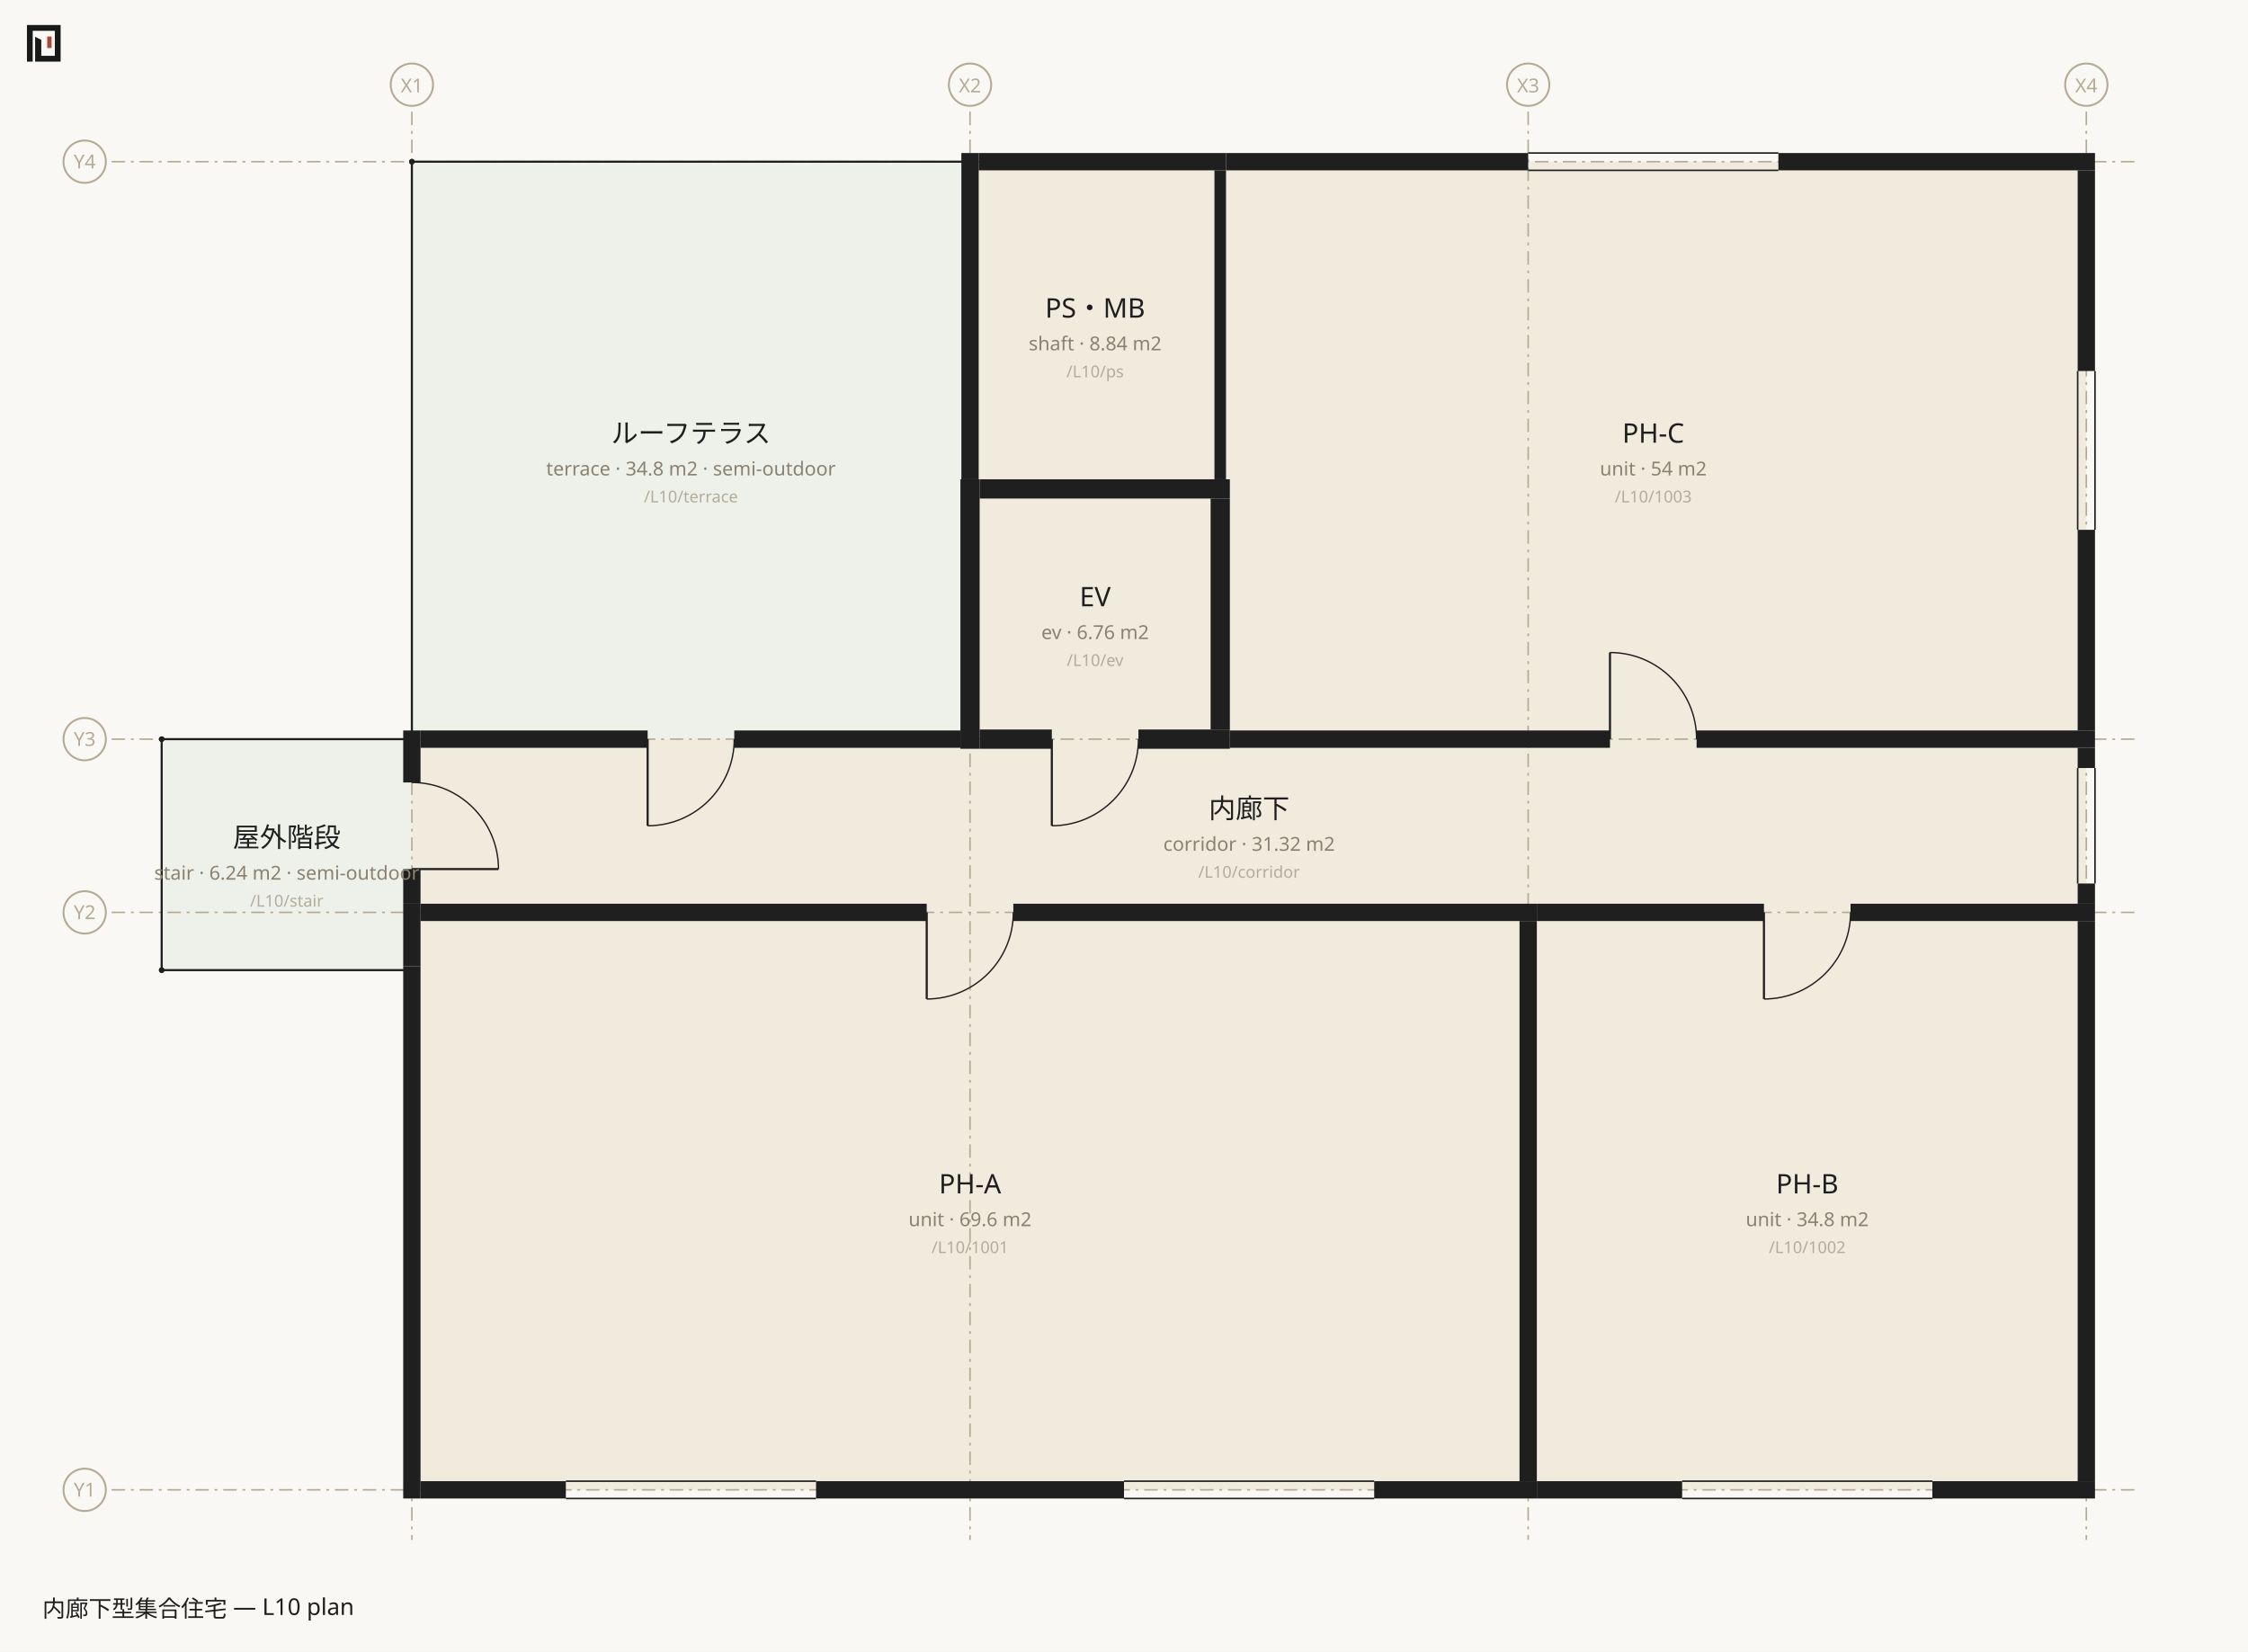
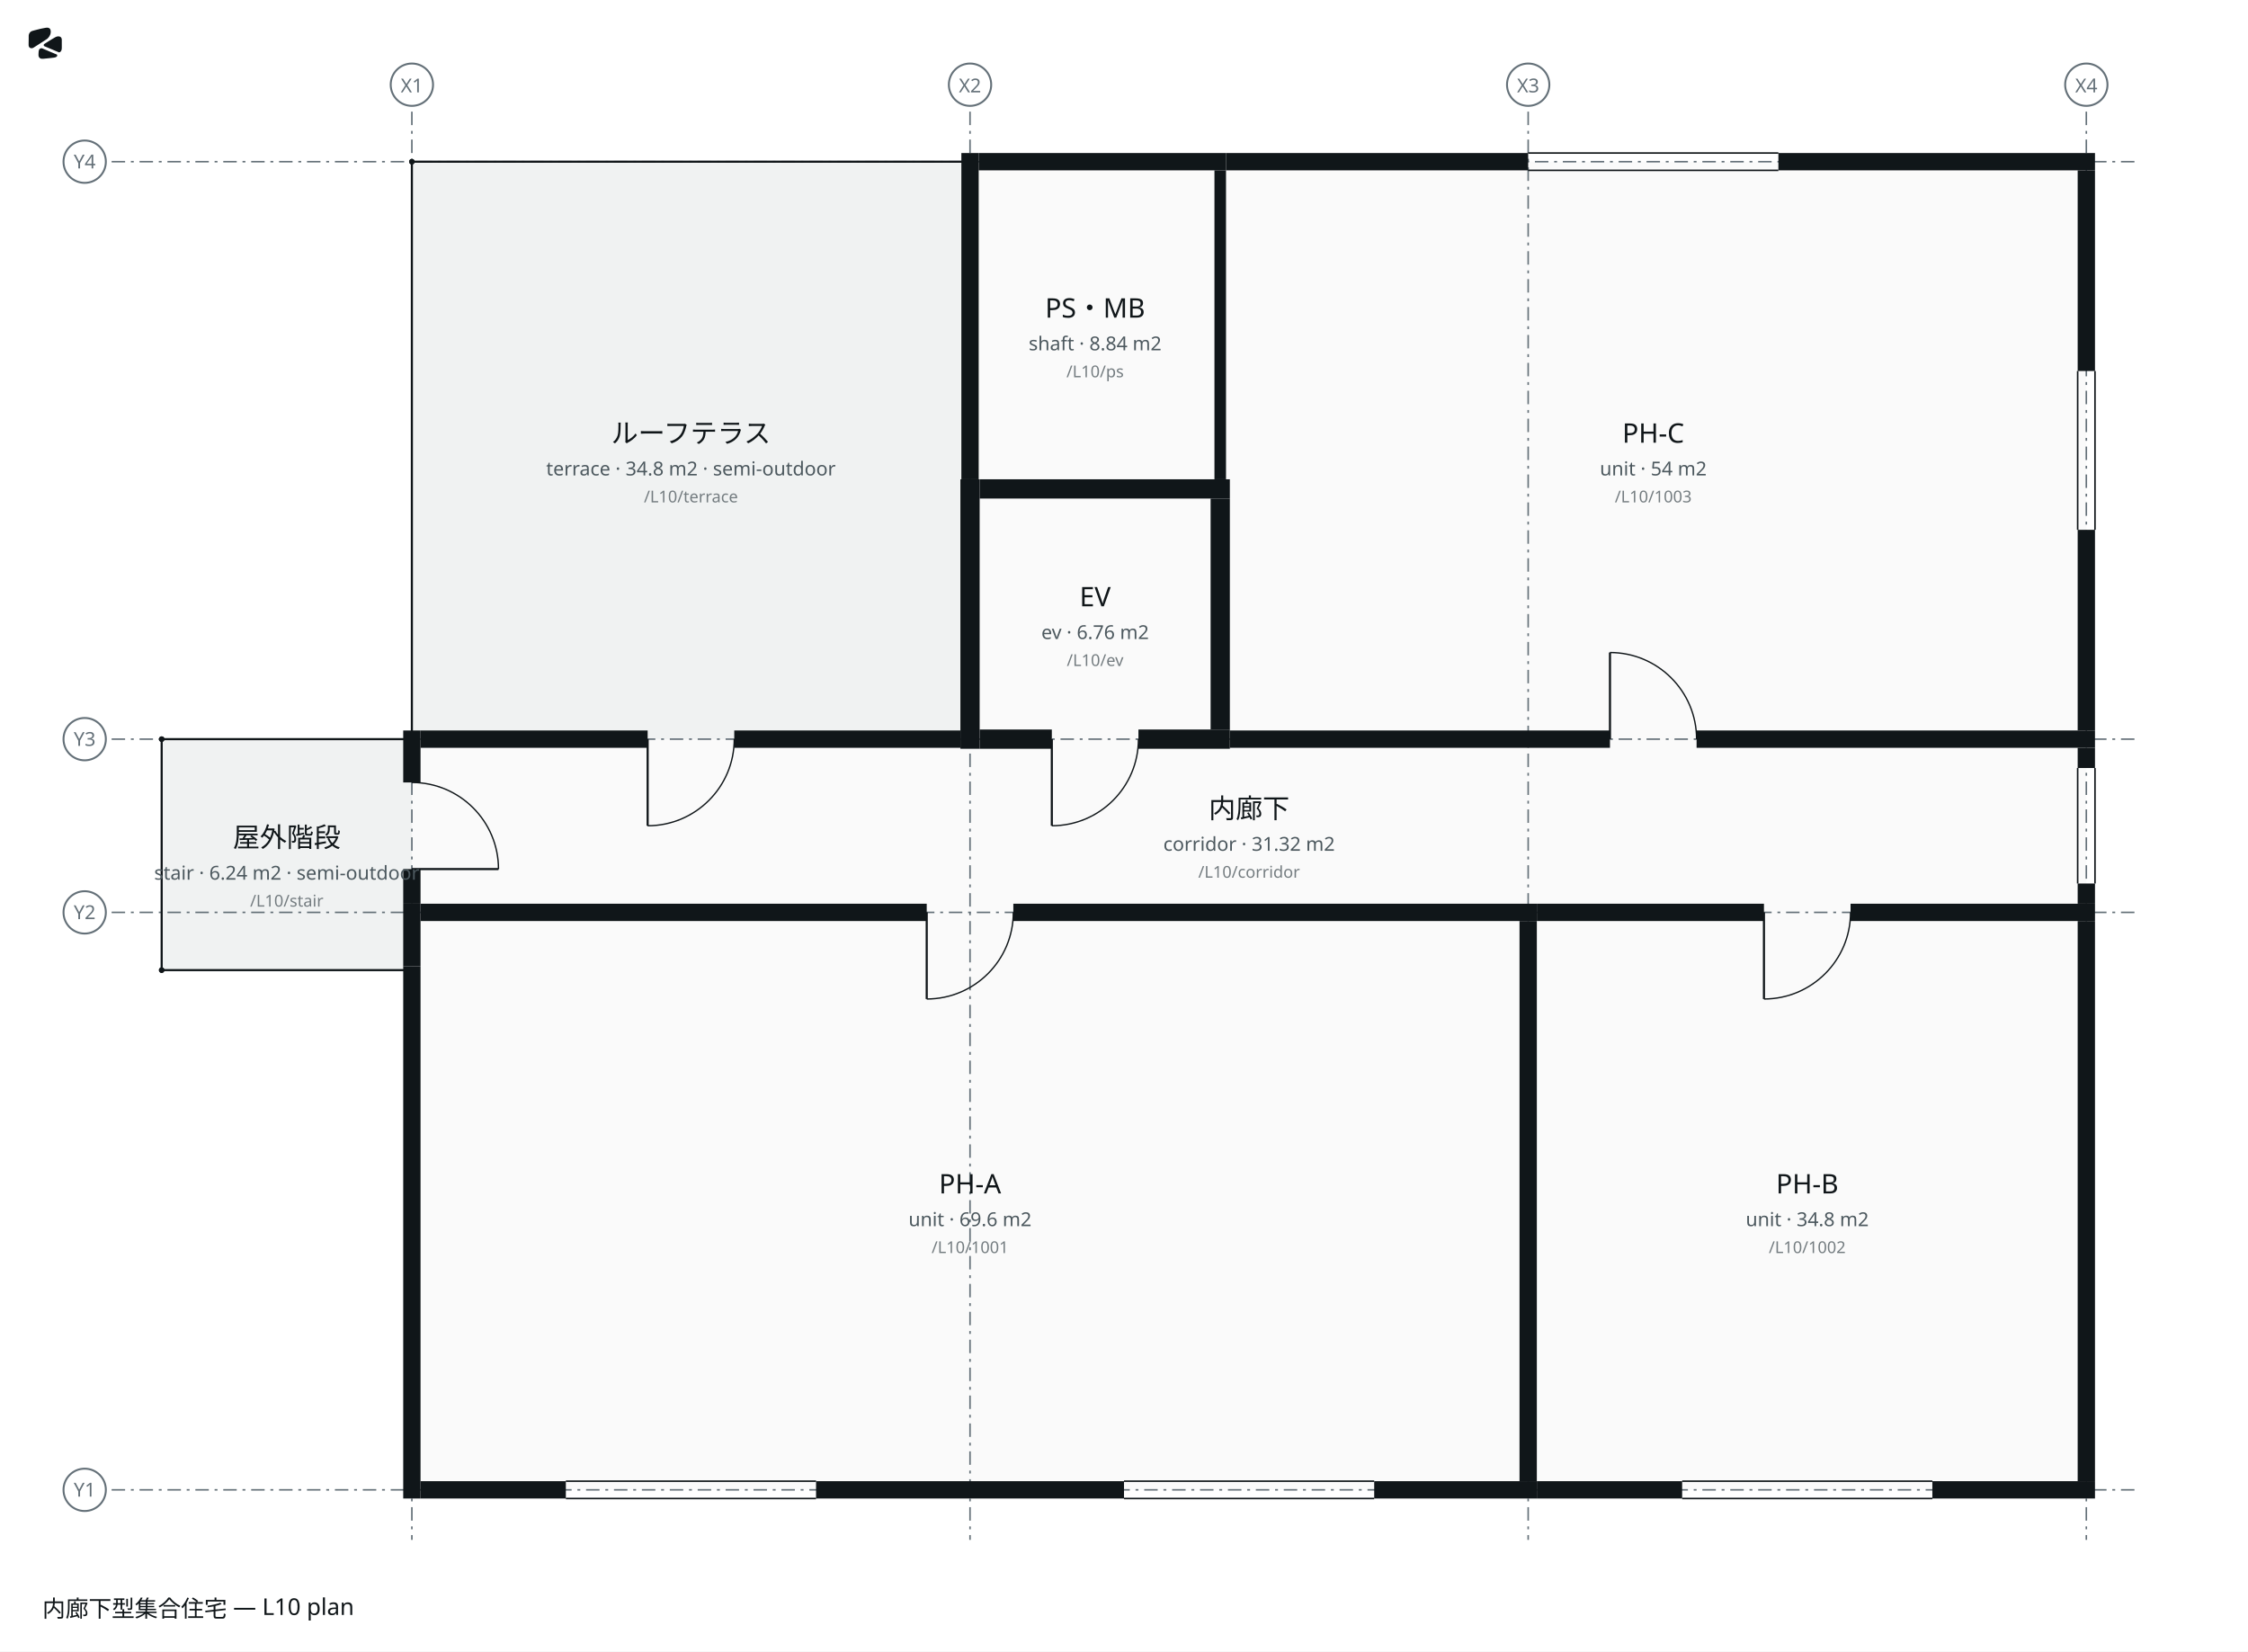
<svg xmlns="http://www.w3.org/2000/svg" width="1168" height="858" viewBox="0 0 1168 858" font-family="'Hiragino Sans','Noto Sans JP',sans-serif">
-   <rect width="1168" height="858" fill="#faf8f4" />
-   <g transform="translate(9.11 9.27) scale(0.02179)">
-     <path d="M1027.53 171.361L224.461 171.363L224.392 1043.39L361.454 1043.42L361.567 308.689L889.587 308.679L889.581 904.864L566.4 904.876L566.387 524.585L419.01 452.015L419.047 1043.39L1027.51 1043.43L1027.53 171.361Z" fill="#171A18" />
-     <path d="M707 445.022L811.864 445L811.858 613.697C811.831 648.974 812.209 684.759 811.831 720L707.005 719.933L707 445.022Z" fill="#A84940" />
+   <rect width="1168" height="858" fill="#ffffff" />
+   <g data-brand="koyu" role="img" aria-label="koyu" fill="#101619" transform="translate(14 13) scale(0.0620915) translate(6 14) scale(0.25)">
+     <path d="M0 0 C23.968 21.29 34.172 53.89 36.519 85.099 C36.867 91.688 36.893 98.277 36.883 104.875 C36.883 105.25 36.883 105.25 36.881 107.147 C36.854 119.353 36.329 131.33 34.695 143.438 C34.572 144.42 34.448 145.403 34.321 146.416 C31.516 168.406 26.847 190.151 17.695 210.438 C17.319 211.295 16.943 212.152 16.556 213.035 C8.09 232.319 -1.203 251.156 -13.305 268.438 C-14.557 270.353 -15.807 272.27 -17.055 274.188 C-26.926 289.118 -38.163 303.304 -50.305 316.438 C-50.85 317.028 -51.395 317.618 -51.957 318.227 C-53.778 320.195 -55.603 322.161 -57.43 324.125 C-58.003 324.743 -58.577 325.36 -59.168 325.997 C-64.939 332.176 -70.652 338.228 -77.43 343.312 C-77.708 343.524 -77.708 343.524 -79.116 344.592 C-89.283 352.245 -99.926 359.227 -110.526 366.257 C-112.691 367.694 -114.852 369.134 -117.012 370.575 C-117.997 371.232 -118.981 371.888 -119.966 372.544 C-122.366 374.142 -124.762 375.746 -127.152 377.359 C-133.364 381.54 -139.658 385.559 -146.019 389.509 C-151.82 393.117 -157.56 396.814 -163.289 400.536 C-167.218 403.088 -171.157 405.621 -175.117 408.125 C-178.717 410.406 -182.269 412.745 -185.805 415.125 C-191.072 418.669 -196.43 422.06 -201.805 425.438 C-207.116 428.775 -212.413 432.123 -217.617 435.625 C-228.034 442.627 -238.656 449.295 -249.305 455.938 C-256.755 460.585 -264.202 465.237 -271.57 470.015 C-273.503 471.269 -275.437 472.523 -277.371 473.776 C-286.976 480 -296.561 486.25 -306.109 492.559 C-306.563 492.858 -306.563 492.858 -308.86 494.376 C-312.556 496.818 -316.251 499.26 -319.945 501.705 C-332.037 509.707 -344.197 517.587 -356.443 525.35 C-362.033 528.895 -367.583 532.495 -373.117 536.125 C-375.052 537.389 -376.987 538.654 -378.922 539.918 C-379.839 540.518 -380.757 541.118 -381.702 541.736 C-397.161 551.844 -412.791 561.665 -428.48 571.411 C-431.611 573.355 -434.74 575.301 -437.867 577.25 C-438.372 577.565 -438.878 577.879 -439.398 578.204 C-446.104 582.386 -452.732 586.661 -459.282 591.083 C-464.624 594.682 -470.094 598.045 -475.596 601.393 C-481.531 605.022 -487.412 608.74 -493.305 612.438 C-493.667 612.664 -493.667 612.664 -495.5 613.812 C-506.204 620.52 -516.825 627.348 -527.389 634.274 C-530.024 636.001 -532.663 637.72 -535.305 639.438 C-536.011 639.902 -536.718 640.367 -537.447 640.846 C-542.153 643.881 -546.981 646.278 -552.117 648.5 C-552.906 648.845 -553.695 649.19 -554.508 649.546 C-560.361 652.082 -566.23 654.479 -572.305 656.438 C-573.145 656.712 -573.986 656.987 -574.852 657.27 C-601.163 665.171 -630.997 662.923 -655.18 649.938 C-678.871 636.656 -691.866 617.113 -699.305 591.438 C-702.638 579.59 -703.465 568.503 -703.473 556.285 C-703.477 554.752 -703.481 553.22 -703.485 551.687 C-703.495 547.508 -703.495 543.33 -703.493 539.151 C-703.492 536.465 -703.493 533.78 -703.493 531.094 C-703.492 511.38 -703.387 491.673 -702.891 471.965 C-702.87 471.162 -702.85 470.359 -702.829 469.531 C-702.658 462.808 -702.479 456.086 -702.298 449.363 C-701.512 420.238 -701.177 391.123 -701.02 361.988 C-701.015 361.095 -701.01 360.202 -701.005 359.283 C-700.904 341.091 -700.817 322.9 -700.761 304.709 C-700.739 297.762 -700.711 290.816 -700.679 283.87 C-700.661 279.808 -700.646 275.747 -700.64 271.685 C-700.576 227.235 -700.576 227.235 -695.93 208.812 C-695.711 207.9 -695.491 206.987 -695.266 206.047 C-693.628 199.37 -691.729 192.875 -689.305 186.438 C-688.937 185.41 -688.57 184.383 -688.191 183.324 C-672.792 141.439 -641.55 108.333 -601.133 89.457 C-580.562 80.202 -558.704 74.954 -536.881 69.612 C-523.652 66.368 -510.542 62.855 -497.471 59.023 C-438.082 41.634 -377.904 26.79 -317.458 13.57 C-313.431 12.688 -309.408 11.791 -305.386 10.885 C-290.356 7.506 -275.293 4.361 -260.18 1.375 C-256.001 0.547 -251.823 -0.284 -247.645 -1.114 C-245.768 -1.486 -243.891 -1.858 -242.015 -2.231 C-233.231 -3.974 -224.452 -5.742 -215.675 -7.522 C-156.407 -19.539 -156.407 -19.539 -129.305 -23.562 C-128.188 -23.729 -127.07 -23.896 -125.919 -24.068 C-82.061 -30.523 -35.409 -30.398 0 0 Z " transform="translate(735.3047,59.5625)" />
+     <path d="M0 0 C35.262 -0.824 66.094 6.895 92.451 31.375 C106.465 46.22 114.672 65.934 118.951 85.625 C119.114 86.367 119.278 87.11 119.446 87.875 C121.661 98.767 121.85 109.855 121.835 120.931 C121.837 122.171 121.839 123.411 121.842 124.651 C121.848 128.019 121.848 131.387 121.847 134.754 C121.846 138.402 121.852 142.05 121.857 145.698 C121.865 152.829 121.868 159.961 121.868 167.093 C121.869 172.896 121.871 178.698 121.874 184.501 C121.883 200.99 121.887 217.479 121.887 233.967 C121.887 234.411 121.887 234.411 121.886 236.655 C121.886 237.099 121.886 237.099 121.886 239.346 C121.886 253.731 121.896 268.116 121.91 282.5 C121.924 297.306 121.931 312.112 121.93 326.918 C121.93 335.216 121.932 343.514 121.943 351.812 C121.952 358.878 121.954 365.944 121.948 373.01 C121.944 376.607 121.944 380.204 121.953 383.801 C121.995 402.17 121.738 420.235 117.389 438.187 C117.17 439.111 116.951 440.035 116.726 440.987 C110.899 465.096 101.893 491.438 83.701 509.062 C83.276 509.482 82.85 509.902 82.412 510.334 C70.864 521.659 50.989 536.369 34.139 537.562 C30.433 537.023 27.76 535.948 24.412 534.332 C21.103 532.782 17.728 531.456 14.326 530.125 C9.912 528.383 5.562 526.578 1.264 524.562 C-3.142 522.513 -7.615 520.792 -12.174 519.125 C-18.382 516.851 -24.368 514.302 -30.334 511.457 C-36.464 508.573 -42.724 506.104 -49.049 503.687 C-54.91 501.43 -60.648 499.043 -66.334 496.371 C-70.248 494.643 -74.238 493.144 -78.236 491.625 C-84.547 489.221 -90.5 486.552 -96.494 483.441 C-99.285 482.069 -102.071 480.953 -104.986 479.875 C-112.235 477.181 -119.271 474.027 -126.333 470.887 C-132.713 468.052 -139.101 465.274 -145.611 462.75 C-150.004 461.046 -154.23 459.154 -158.424 457 C-162.752 454.778 -167.086 452.917 -171.642 451.218 C-186.278 445.723 -200.598 439.392 -214.897 433.082 C-215.566 432.786 -216.235 432.491 -216.924 432.187 C-217.595 431.891 -218.266 431.595 -218.957 431.289 C-229.58 426.607 -240.287 422.196 -251.084 417.933 C-259.882 414.458 -268.572 410.812 -277.189 406.91 C-289.663 401.266 -302.394 396.2 -315.078 391.053 C-323.845 387.493 -332.584 383.871 -341.299 380.187 C-342.342 379.747 -343.385 379.307 -344.459 378.854 C-350.28 376.385 -356.049 373.823 -361.797 371.192 C-365.162 369.672 -368.564 368.26 -371.986 366.875 C-373.467 366.27 -374.947 365.664 -376.428 365.058 C-377.213 364.737 -377.998 364.416 -378.807 364.085 C-383.353 362.219 -387.888 360.328 -392.424 358.437 C-393.433 358.017 -394.442 357.596 -395.481 357.163 C-401.11 354.816 -406.736 352.46 -412.357 350.093 C-426.937 343.958 -441.54 337.881 -456.174 331.875 C-457.004 331.534 -457.833 331.193 -458.688 330.842 C-490.404 317.822 -493.468 274.245 -463.971 255.709 C-462.037 254.494 -460.117 253.302 -458.221 252.128 C-453.197 249.015 -448.245 245.797 -443.299 242.562 C-434.466 236.798 -425.566 231.146 -416.636 225.533 C-414.331 224.082 -412.029 222.628 -409.729 221.171 C-401.449 215.931 -393.155 210.716 -384.843 205.526 C-380.327 202.707 -375.813 199.884 -371.299 197.062 C-370.432 196.52 -369.564 195.978 -368.671 195.42 C-359.236 189.518 -349.901 183.498 -340.663 177.293 C-332.818 172.039 -324.789 167.136 -316.674 162.312 C-310.1 158.385 -303.654 154.25 -297.186 150.152 C-292.798 147.373 -288.395 144.62 -283.986 141.875 C-279.168 138.872 -274.377 135.835 -269.611 132.75 C-262.866 128.387 -256.038 124.162 -249.201 119.945 C-245.051 117.386 -240.905 114.822 -236.783 112.218 C-236.434 111.998 -236.434 111.998 -234.667 110.884 C-233.406 110.087 -232.145 109.287 -230.887 108.484 C-227.338 106.245 -223.725 104.197 -220.025 102.214 C-214.264 99.102 -208.785 95.631 -203.299 92.062 C-196.925 87.915 -190.524 83.991 -183.807 80.421 C-181.256 79.039 -178.778 77.57 -176.299 76.062 C-173.027 74.074 -169.728 72.197 -166.35 70.398 C-159.586 66.726 -153.043 62.714 -146.486 58.687 C-134.482 51.32 -122.364 44.221 -109.963 37.539 C-107.279 36.051 -104.67 34.469 -102.049 32.875 C-93.388 27.778 -84.223 23.618 -75.121 19.377 C-73.267 18.513 -71.417 17.64 -69.573 16.757 C-62.824 13.579 -55.997 11.159 -48.861 9 C-48.581 8.914 -48.581 8.914 -47.164 8.482 C-31.676 3.78 -16.218 0.437 0 0 Z " transform="translate(1020.299,322.938)" />
+     <path d="M0 0 C6.697 3.407 13.614 6.175 20.574 8.989 C25.185 10.862 29.78 12.775 34.375 14.688 C34.878 14.897 34.878 14.897 37.423 15.956 C45.324 19.254 53.197 22.618 61.062 26 C72.7 31.004 84.376 35.91 96.079 40.76 C99.199 42.057 102.317 43.361 105.434 44.668 C123.302 52.153 123.302 52.153 130.5 54.875 C137.4 57.487 143.999 60.446 150.562 63.812 C159.873 68.515 169.61 72.254 179.312 76.062 C183.068 77.549 186.722 79.219 190.375 80.938 C195.794 83.483 201.275 85.677 206.879 87.789 C214.682 90.757 222.296 94.08 229.851 97.626 C235.131 100.08 240.51 102.272 245.903 104.462 C249.857 106.073 253.758 107.748 257.625 109.562 C261.641 111.422 265.716 112.997 269.875 114.5 C277.973 117.449 285.854 120.87 293.75 124.312 C294.401 124.596 295.051 124.88 295.722 125.172 C298.962 126.585 302.2 128 305.438 129.417 C328.25 139.391 328.25 139.391 339.906 143.762 C343.612 145.216 347.239 146.817 350.875 148.438 C356.271 150.842 361.701 153.037 367.25 155.062 C373.046 157.184 378.609 159.585 384.188 162.234 C389.405 164.66 394.744 166.806 400.062 169 C406.455 171.637 412.816 174.283 419.062 177.25 C424.345 179.747 429.723 181.813 435.202 183.826 C440.089 185.622 444.895 187.56 449.688 189.598 C452.337 190.713 455.008 191.767 457.688 192.809 C489.791 205.315 489.791 205.315 493.246 212.848 C493.516 213.558 493.785 214.268 494.062 215 C494.445 215.741 494.828 216.482 495.223 217.246 C499.899 227.407 500.088 241.132 496.519 251.679 C494.54 256.701 492.004 262.197 488.062 266 C487.403 266 486.742 266 486.062 266 C485.821 266.583 485.58 267.165 485.332 267.766 C476.571 283.185 447.842 293.61 432.062 299 C431.048 299.347 430.034 299.694 428.988 300.051 C405.929 307.255 380.71 308.889 356.835 311.956 C354.032 312.316 351.23 312.678 348.428 313.04 C323.518 316.255 298.596 319.302 273.625 322 C273.308 322.034 273.308 322.034 271.706 322.207 C256.943 323.801 242.17 325.294 227.393 326.755 C220.421 327.446 213.454 328.155 206.5 329.008 C194.714 330.449 182.887 331.53 171.07 332.679 C167.662 333.011 164.255 333.345 160.847 333.679 C149.005 334.839 137.163 335.991 125.32 337.141 C121.943 337.469 118.565 337.797 115.188 338.125 C114.38 338.203 113.573 338.282 112.741 338.363 C100.428 339.561 88.119 340.798 75.812 342.062 C75.002 342.146 74.191 342.229 73.356 342.315 C65.803 343.092 58.251 343.873 50.7 344.669 C48.075 344.945 45.45 345.22 42.826 345.495 C41.09 345.678 39.354 345.863 37.618 346.049 C-2.007 350.209 -49.77 350.399 -82.479 323.94 C-83.992 322.654 -85.47 321.338 -86.938 320 C-87.458 319.527 -87.978 319.053 -88.514 318.565 C-95.615 311.996 -101.595 305.081 -106.938 297 C-107.592 296.051 -108.247 295.102 -108.922 294.125 C-118.781 279.406 -124.381 262.433 -126.938 245 C-127.059 244.179 -127.18 243.357 -127.304 242.511 C-128.973 230.29 -129.01 218.21 -128.625 205.918 C-128.614 205.535 -128.614 205.535 -128.557 203.599 C-128.006 185.146 -127.025 166.716 -125.946 148.287 C-125.729 144.574 -125.521 140.862 -125.321 137.149 C-123.811 109.199 -121.414 82.836 -112.938 56 C-112.665 55.112 -112.393 54.223 -112.113 53.308 C-104.895 29.794 -89.108 11.323 -66.062 2.984 C-43.016 -5.355 -23.008 -11.787 0 0 Z " transform="translate(490.9375,727)" />
  </g>
-   <path d="M 214 774 L 794 774 L 794 474 L 214 474 Z" fill="#f1ebdd" />
-   <path d="M 794 774 L 1084 774 L 1084 474 L 794 474 Z" fill="#f1ebdd" />
-   <path d="M 634 384 L 1084 384 L 1084 84 L 634 84 Z" fill="#f1ebdd" />
-   <path d="M 214 474 L 1084 474 L 1084 384 L 214 384 Z" fill="#f1ebdd" />
-   <path d="M 504 384 L 634 384 L 634 254 L 504 254 Z" fill="#f1ebdd" />
-   <path d="M 504 254 L 634 254 L 634 84 L 504 84 Z" fill="#f1ebdd" />
-   <path d="M 84 504 L 214 504 L 214 384 L 84 384 Z" fill="#eef1e9" />
-   <path d="M 214 384 L 504 384 L 504 84 L 214 84 Z" fill="#eef1e9" />
-   <line x1="214" y1="58" x2="214" y2="800" stroke="#b5aa94" stroke-width="0.8" stroke-dasharray="7 3 1.5 3" />
-   <circle cx="214" cy="44" r="11" fill="none" stroke="#b5aa94" stroke-width="1" />
-   <text x="214" y="48" text-anchor="middle" font-size="10" fill="#b5aa94">X1</text>
-   <line x1="504" y1="58" x2="504" y2="800" stroke="#b5aa94" stroke-width="0.8" stroke-dasharray="7 3 1.5 3" />
-   <circle cx="504" cy="44" r="11" fill="none" stroke="#b5aa94" stroke-width="1" />
-   <text x="504" y="48" text-anchor="middle" font-size="10" fill="#b5aa94">X2</text>
-   <line x1="794" y1="58" x2="794" y2="800" stroke="#b5aa94" stroke-width="0.8" stroke-dasharray="7 3 1.5 3" />
-   <circle cx="794" cy="44" r="11" fill="none" stroke="#b5aa94" stroke-width="1" />
-   <text x="794" y="48" text-anchor="middle" font-size="10" fill="#b5aa94">X3</text>
-   <line x1="1084" y1="58" x2="1084" y2="800" stroke="#b5aa94" stroke-width="0.8" stroke-dasharray="7 3 1.5 3" />
-   <circle cx="1084" cy="44" r="11" fill="none" stroke="#b5aa94" stroke-width="1" />
-   <text x="1084" y="48" text-anchor="middle" font-size="10" fill="#b5aa94">X4</text>
-   <line x1="58" y1="774" x2="1110" y2="774" stroke="#b5aa94" stroke-width="0.8" stroke-dasharray="7 3 1.5 3" />
-   <circle cx="44" cy="774" r="11" fill="none" stroke="#b5aa94" stroke-width="1" />
-   <text x="44" y="777.5" text-anchor="middle" font-size="10" fill="#b5aa94">Y1</text>
-   <line x1="58" y1="474" x2="1110" y2="474" stroke="#b5aa94" stroke-width="0.8" stroke-dasharray="7 3 1.5 3" />
-   <circle cx="44" cy="474" r="11" fill="none" stroke="#b5aa94" stroke-width="1" />
-   <text x="44" y="477.5" text-anchor="middle" font-size="10" fill="#b5aa94">Y2</text>
-   <line x1="58" y1="384" x2="1110" y2="384" stroke="#b5aa94" stroke-width="0.8" stroke-dasharray="7 3 1.5 3" />
-   <circle cx="44" cy="384" r="11" fill="none" stroke="#b5aa94" stroke-width="1" />
-   <text x="44" y="387.5" text-anchor="middle" font-size="10" fill="#b5aa94">Y3</text>
-   <line x1="58" y1="84" x2="1110" y2="84" stroke="#b5aa94" stroke-width="0.8" stroke-dasharray="7 3 1.5 3" />
-   <circle cx="44" cy="84" r="11" fill="none" stroke="#b5aa94" stroke-width="1" />
-   <text x="44" y="87.5" text-anchor="middle" font-size="10" fill="#b5aa94">Y4</text>
-   <path d="M 789.5 769.5 L 789.5 478.5 L 798.5 478.5 L 798.5 769.5 Z" fill="#1f1f1f" />
-   <path d="M 218.5 469.5 L 481.5 469.5 L 481.5 478.5 L 218.5 478.5 Z" fill="#1f1f1f" />
-   <path d="M 526.5 469.5 L 798.5 469.5 L 798.5 478.5 L 526.5 478.5 Z" fill="#1f1f1f" />
-   <path d="M 209.5 502 L 209.5 469.5 L 218.5 469.5 L 218.5 502 Z" fill="#1f1f1f" />
-   <path d="M 218.5 769.5 L 294 769.5 L 294 778.5 L 218.5 778.5 Z" fill="#1f1f1f" />
-   <path d="M 424 769.5 L 584 769.5 L 584 778.5 L 424 778.5 Z" fill="#1f1f1f" />
-   <path d="M 714 769.5 L 798.5 769.5 L 798.5 778.5 L 714 778.5 Z" fill="#1f1f1f" />
-   <path d="M 209.5 778.5 L 209.5 502 L 218.5 502 L 218.5 778.5 Z" fill="#1f1f1f" />
-   <path d="M 798.5 469.5 L 916.5 469.5 L 916.5 478.5 L 798.5 478.5 Z" fill="#1f1f1f" />
-   <path d="M 961.5 469.5 L 1088.5 469.5 L 1088.5 478.5 L 961.5 478.5 Z" fill="#1f1f1f" />
-   <path d="M 798.5 769.5 L 874 769.5 L 874 778.5 L 798.5 778.5 Z" fill="#1f1f1f" />
-   <path d="M 1004 769.5 L 1088.5 769.5 L 1088.5 778.5 L 1004 778.5 Z" fill="#1f1f1f" />
-   <path d="M 1079.5 769.5 L 1079.5 478.5 L 1088.5 478.5 L 1088.5 769.5 Z" fill="#1f1f1f" />
-   <path d="M 639 379.5 L 836.5 379.5 L 836.5 388.5 L 639 388.5 Z" fill="#1f1f1f" />
-   <path d="M 881.5 379.5 L 1088.5 379.5 L 1088.5 388.5 L 881.5 388.5 Z" fill="#1f1f1f" />
-   <path d="M 629 379 L 629 259 L 639 259 L 639 379 Z" fill="#1f1f1f" />
-   <path d="M 631 249 L 631 88.5 L 637 88.5 L 637 249 Z" fill="#1f1f1f" />
-   <path d="M 1079.5 379.5 L 1079.5 275.25 L 1088.5 275.25 L 1088.5 379.5 Z" fill="#1f1f1f" />
-   <path d="M 1079.5 192.75 L 1079.5 88.5 L 1088.5 88.5 L 1088.5 192.75 Z" fill="#1f1f1f" />
-   <path d="M 637 79.5 L 794 79.5 L 794 88.5 L 637 88.5 Z" fill="#1f1f1f" />
-   <path d="M 924 79.5 L 1088.5 79.5 L 1088.5 88.5 L 924 88.5 Z" fill="#1f1f1f" />
-   <path d="M 509 379 L 546.5 379 L 546.5 389 L 509 389 Z" fill="#1f1f1f" />
-   <path d="M 591.5 379 L 639 379 L 639 389 L 591.5 389 Z" fill="#1f1f1f" />
-   <path d="M 209.5 469.5 L 209.5 451.5 L 218.5 451.5 L 218.5 469.5 Z" fill="#1f1f1f" />
-   <path d="M 209.5 406.5 L 209.5 379.5 L 218.5 379.5 L 218.5 406.5 Z" fill="#1f1f1f" />
-   <path d="M 218.5 379.5 L 336.5 379.5 L 336.5 388.5 L 218.5 388.5 Z" fill="#1f1f1f" />
-   <path d="M 381.5 379.5 L 499 379.5 L 499 388.5 L 381.5 388.5 Z" fill="#1f1f1f" />
-   <path d="M 1079.5 469.5 L 1079.5 459 L 1088.5 459 L 1088.5 469.5 Z" fill="#1f1f1f" />
-   <path d="M 1079.5 399 L 1079.5 388.5 L 1088.5 388.5 L 1088.5 399 Z" fill="#1f1f1f" />
-   <path d="M 509 249 L 639 249 L 639 259 L 509 259 Z" fill="#1f1f1f" />
-   <path d="M 499 389 L 499 249 L 509 249 L 509 389 Z" fill="#1f1f1f" />
-   <path d="M 499.5 249 L 499.5 79.5 L 508.5 79.5 L 508.5 249 Z" fill="#1f1f1f" />
-   <path d="M 508.5 79.5 L 637 79.5 L 637 88.5 L 508.5 88.5 Z" fill="#1f1f1f" />
+   <path d="M 214 774 L 794 774 L 794 474 L 214 474 Z" fill="#fafafa" />
+   <path d="M 794 774 L 1084 774 L 1084 474 L 794 474 Z" fill="#fafafa" />
+   <path d="M 634 384 L 1084 384 L 1084 84 L 634 84 Z" fill="#fafafa" />
+   <path d="M 214 474 L 1084 474 L 1084 384 L 214 384 Z" fill="#fafafa" />
+   <path d="M 504 384 L 634 384 L 634 254 L 504 254 Z" fill="#fafafa" />
+   <path d="M 504 254 L 634 254 L 634 84 L 504 84 Z" fill="#fafafa" />
+   <path d="M 84 504 L 214 504 L 214 384 L 84 384 Z" fill="#f0f2f2" />
+   <path d="M 214 384 L 504 384 L 504 84 L 214 84 Z" fill="#f0f2f2" />
+   <line x1="214" y1="58" x2="214" y2="800" stroke="#647078" stroke-width="0.8" stroke-dasharray="7 3 1.5 3" />
+   <circle cx="214" cy="44" r="11" fill="none" stroke="#647078" stroke-width="1" />
+   <text x="214" y="48" text-anchor="middle" font-size="10" fill="#647078">X1</text>
+   <line x1="504" y1="58" x2="504" y2="800" stroke="#647078" stroke-width="0.8" stroke-dasharray="7 3 1.5 3" />
+   <circle cx="504" cy="44" r="11" fill="none" stroke="#647078" stroke-width="1" />
+   <text x="504" y="48" text-anchor="middle" font-size="10" fill="#647078">X2</text>
+   <line x1="794" y1="58" x2="794" y2="800" stroke="#647078" stroke-width="0.8" stroke-dasharray="7 3 1.5 3" />
+   <circle cx="794" cy="44" r="11" fill="none" stroke="#647078" stroke-width="1" />
+   <text x="794" y="48" text-anchor="middle" font-size="10" fill="#647078">X3</text>
+   <line x1="1084" y1="58" x2="1084" y2="800" stroke="#647078" stroke-width="0.8" stroke-dasharray="7 3 1.5 3" />
+   <circle cx="1084" cy="44" r="11" fill="none" stroke="#647078" stroke-width="1" />
+   <text x="1084" y="48" text-anchor="middle" font-size="10" fill="#647078">X4</text>
+   <line x1="58" y1="774" x2="1110" y2="774" stroke="#647078" stroke-width="0.8" stroke-dasharray="7 3 1.5 3" />
+   <circle cx="44" cy="774" r="11" fill="none" stroke="#647078" stroke-width="1" />
+   <text x="44" y="777.5" text-anchor="middle" font-size="10" fill="#647078">Y1</text>
+   <line x1="58" y1="474" x2="1110" y2="474" stroke="#647078" stroke-width="0.8" stroke-dasharray="7 3 1.5 3" />
+   <circle cx="44" cy="474" r="11" fill="none" stroke="#647078" stroke-width="1" />
+   <text x="44" y="477.5" text-anchor="middle" font-size="10" fill="#647078">Y2</text>
+   <line x1="58" y1="384" x2="1110" y2="384" stroke="#647078" stroke-width="0.8" stroke-dasharray="7 3 1.5 3" />
+   <circle cx="44" cy="384" r="11" fill="none" stroke="#647078" stroke-width="1" />
+   <text x="44" y="387.5" text-anchor="middle" font-size="10" fill="#647078">Y3</text>
+   <line x1="58" y1="84" x2="1110" y2="84" stroke="#647078" stroke-width="0.8" stroke-dasharray="7 3 1.5 3" />
+   <circle cx="44" cy="84" r="11" fill="none" stroke="#647078" stroke-width="1" />
+   <text x="44" y="87.5" text-anchor="middle" font-size="10" fill="#647078">Y4</text>
+   <path d="M 789.5 769.5 L 789.5 478.5 L 798.5 478.5 L 798.5 769.5 Z" fill="#101619" />
+   <path d="M 218.5 469.5 L 481.5 469.5 L 481.5 478.5 L 218.5 478.5 Z" fill="#101619" />
+   <path d="M 526.5 469.5 L 798.5 469.5 L 798.5 478.5 L 526.5 478.5 Z" fill="#101619" />
+   <path d="M 209.5 502 L 209.5 469.5 L 218.5 469.5 L 218.5 502 Z" fill="#101619" />
+   <path d="M 218.5 769.5 L 294 769.5 L 294 778.5 L 218.5 778.5 Z" fill="#101619" />
+   <path d="M 424 769.5 L 584 769.5 L 584 778.5 L 424 778.5 Z" fill="#101619" />
+   <path d="M 714 769.5 L 798.5 769.5 L 798.5 778.5 L 714 778.5 Z" fill="#101619" />
+   <path d="M 209.5 778.5 L 209.5 502 L 218.5 502 L 218.5 778.5 Z" fill="#101619" />
+   <path d="M 798.5 469.5 L 916.5 469.5 L 916.5 478.5 L 798.5 478.5 Z" fill="#101619" />
+   <path d="M 961.5 469.5 L 1088.5 469.5 L 1088.5 478.5 L 961.5 478.5 Z" fill="#101619" />
+   <path d="M 798.5 769.5 L 874 769.5 L 874 778.5 L 798.5 778.5 Z" fill="#101619" />
+   <path d="M 1004 769.5 L 1088.5 769.5 L 1088.5 778.5 L 1004 778.5 Z" fill="#101619" />
+   <path d="M 1079.5 769.5 L 1079.5 478.5 L 1088.5 478.5 L 1088.5 769.5 Z" fill="#101619" />
+   <path d="M 639 379.5 L 836.5 379.5 L 836.5 388.5 L 639 388.5 Z" fill="#101619" />
+   <path d="M 881.5 379.5 L 1088.5 379.5 L 1088.5 388.5 L 881.5 388.5 Z" fill="#101619" />
+   <path d="M 629 379 L 629 259 L 639 259 L 639 379 Z" fill="#101619" />
+   <path d="M 631 249 L 631 88.5 L 637 88.5 L 637 249 Z" fill="#101619" />
+   <path d="M 1079.5 379.5 L 1079.5 275.25 L 1088.5 275.25 L 1088.5 379.5 Z" fill="#101619" />
+   <path d="M 1079.5 192.75 L 1079.5 88.5 L 1088.5 88.5 L 1088.5 192.75 Z" fill="#101619" />
+   <path d="M 637 79.5 L 794 79.5 L 794 88.5 L 637 88.5 Z" fill="#101619" />
+   <path d="M 924 79.5 L 1088.5 79.5 L 1088.5 88.5 L 924 88.5 Z" fill="#101619" />
+   <path d="M 509 379 L 546.5 379 L 546.5 389 L 509 389 Z" fill="#101619" />
+   <path d="M 591.5 379 L 639 379 L 639 389 L 591.5 389 Z" fill="#101619" />
+   <path d="M 209.5 469.5 L 209.5 451.5 L 218.5 451.5 L 218.5 469.5 Z" fill="#101619" />
+   <path d="M 209.5 406.5 L 209.5 379.5 L 218.5 379.5 L 218.5 406.5 Z" fill="#101619" />
+   <path d="M 218.5 379.5 L 336.5 379.5 L 336.5 388.5 L 218.5 388.5 Z" fill="#101619" />
+   <path d="M 381.5 379.5 L 499 379.5 L 499 388.5 L 381.5 388.5 Z" fill="#101619" />
+   <path d="M 1079.5 469.5 L 1079.5 459 L 1088.5 459 L 1088.5 469.5 Z" fill="#101619" />
+   <path d="M 1079.5 399 L 1079.5 388.5 L 1088.5 388.5 L 1088.5 399 Z" fill="#101619" />
+   <path d="M 509 249 L 639 249 L 639 259 L 509 259 Z" fill="#101619" />
+   <path d="M 499 389 L 499 249 L 509 249 L 509 389 Z" fill="#101619" />
+   <path d="M 499.5 249 L 499.5 79.5 L 508.5 79.5 L 508.5 249 Z" fill="#101619" />
+   <path d="M 508.5 79.5 L 637 79.5 L 637 88.5 L 508.5 88.5 Z" fill="#101619" />
  <g class="boundary-rail">
-     <line x1="84" y1="504" x2="214" y2="504" stroke="#1f1f1f" stroke-width="1.1" />
-     <circle class="boundary-rail-post" cx="84" cy="504" r="1.45" fill="#1f1f1f" />
-     <circle class="boundary-rail-post" cx="214" cy="504" r="1.45" fill="#1f1f1f" />
+     <line x1="84" y1="504" x2="214" y2="504" stroke="#101619" stroke-width="1.1" />
+     <circle class="boundary-rail-post" cx="84" cy="504" r="1.45" fill="#101619" />
+     <circle class="boundary-rail-post" cx="214" cy="504" r="1.45" fill="#101619" />
  </g>
  <g class="boundary-rail">
-     <line x1="84" y1="384" x2="214" y2="384" stroke="#1f1f1f" stroke-width="1.1" />
-     <circle class="boundary-rail-post" cx="84" cy="384" r="1.45" fill="#1f1f1f" />
-     <circle class="boundary-rail-post" cx="214" cy="384" r="1.45" fill="#1f1f1f" />
+     <line x1="84" y1="384" x2="214" y2="384" stroke="#101619" stroke-width="1.1" />
+     <circle class="boundary-rail-post" cx="84" cy="384" r="1.45" fill="#101619" />
+     <circle class="boundary-rail-post" cx="214" cy="384" r="1.45" fill="#101619" />
  </g>
  <g class="boundary-rail">
-     <line x1="84" y1="504" x2="84" y2="384" stroke="#1f1f1f" stroke-width="1.1" />
-     <circle class="boundary-rail-post" cx="84" cy="504" r="1.45" fill="#1f1f1f" />
-     <circle class="boundary-rail-post" cx="84" cy="384" r="1.45" fill="#1f1f1f" />
+     <line x1="84" y1="504" x2="84" y2="384" stroke="#101619" stroke-width="1.1" />
+     <circle class="boundary-rail-post" cx="84" cy="504" r="1.45" fill="#101619" />
+     <circle class="boundary-rail-post" cx="84" cy="384" r="1.45" fill="#101619" />
  </g>
  <g class="boundary-rail">
-     <line x1="214" y1="84" x2="504" y2="84" stroke="#1f1f1f" stroke-width="1.1" />
-     <circle class="boundary-rail-post" cx="214" cy="84" r="1.45" fill="#1f1f1f" />
-     <circle class="boundary-rail-post" cx="504" cy="84" r="1.45" fill="#1f1f1f" />
+     <line x1="214" y1="84" x2="504" y2="84" stroke="#101619" stroke-width="1.1" />
+     <circle class="boundary-rail-post" cx="214" cy="84" r="1.45" fill="#101619" />
+     <circle class="boundary-rail-post" cx="504" cy="84" r="1.45" fill="#101619" />
  </g>
  <g class="boundary-rail">
-     <line x1="214" y1="384" x2="214" y2="84" stroke="#1f1f1f" stroke-width="1.1" />
-     <circle class="boundary-rail-post" cx="214" cy="384" r="1.45" fill="#1f1f1f" />
-     <circle class="boundary-rail-post" cx="214" cy="84" r="1.45" fill="#1f1f1f" />
+     <line x1="214" y1="384" x2="214" y2="84" stroke="#101619" stroke-width="1.1" />
+     <circle class="boundary-rail-post" cx="214" cy="384" r="1.45" fill="#101619" />
+     <circle class="boundary-rail-post" cx="214" cy="84" r="1.45" fill="#101619" />
  </g>
-   <line x1="481.5" y1="474" x2="481.5" y2="519" stroke="#1f1f1f" stroke-width="1.1" />
-   <path class="opening-door-arc" d="M 481.5 519 A 45 45 0 0 0 526.5 474" fill="none" stroke="#1f1f1f" stroke-width="0.7" />
+   <line x1="481.5" y1="474" x2="481.5" y2="519" stroke="#101619" stroke-width="1.1" />
+   <path class="opening-door-arc" d="M 481.5 519 A 45 45 0 0 0 526.5 474" fill="none" stroke="#101619" stroke-width="0.7" />
  <g class="opening-window">
-     <path d="M 294 769.5 L 424 769.5 M 294 778.5 L 424 778.5" fill="none" stroke="#1f1f1f" stroke-width="0.8" />
+     <path d="M 294 769.5 L 424 769.5 M 294 778.5 L 424 778.5" fill="none" stroke="#101619" stroke-width="0.8" />
  </g>
  <g class="opening-window">
-     <path d="M 584 769.5 L 714 769.5 M 584 778.5 L 714 778.5" fill="none" stroke="#1f1f1f" stroke-width="0.8" />
+     <path d="M 584 769.5 L 714 769.5 M 584 778.5 L 714 778.5" fill="none" stroke="#101619" stroke-width="0.8" />
  </g>
-   <line x1="916.5" y1="474" x2="916.5" y2="519" stroke="#1f1f1f" stroke-width="1.1" />
-   <path class="opening-door-arc" d="M 916.5 519 A 45 45 0 0 0 961.5 474" fill="none" stroke="#1f1f1f" stroke-width="0.7" />
+   <line x1="916.5" y1="474" x2="916.5" y2="519" stroke="#101619" stroke-width="1.1" />
+   <path class="opening-door-arc" d="M 916.5 519 A 45 45 0 0 0 961.5 474" fill="none" stroke="#101619" stroke-width="0.7" />
  <g class="opening-window">
-     <path d="M 874 769.5 L 1004 769.5 M 874 778.5 L 1004 778.5" fill="none" stroke="#1f1f1f" stroke-width="0.8" />
+     <path d="M 874 769.5 L 1004 769.5 M 874 778.5 L 1004 778.5" fill="none" stroke="#101619" stroke-width="0.8" />
  </g>
-   <line x1="836.5" y1="384" x2="836.5" y2="339" stroke="#1f1f1f" stroke-width="1.1" />
-   <path class="opening-door-arc" d="M 836.5 339 A 45 45 0 0 1 881.5 384" fill="none" stroke="#1f1f1f" stroke-width="0.7" />
+   <line x1="836.5" y1="384" x2="836.5" y2="339" stroke="#101619" stroke-width="1.1" />
+   <path class="opening-door-arc" d="M 836.5 339 A 45 45 0 0 1 881.5 384" fill="none" stroke="#101619" stroke-width="0.7" />
  <g class="opening-window">
-     <path d="M 1079.5 275.25 L 1079.5 192.75 M 1088.5 275.25 L 1088.5 192.75" fill="none" stroke="#1f1f1f" stroke-width="0.8" />
+     <path d="M 1079.5 275.25 L 1079.5 192.75 M 1088.5 275.25 L 1088.5 192.75" fill="none" stroke="#101619" stroke-width="0.8" />
  </g>
  <g class="opening-window">
-     <path d="M 794 79.5 L 924 79.5 M 794 88.5 L 924 88.5" fill="none" stroke="#1f1f1f" stroke-width="0.8" />
+     <path d="M 794 79.5 L 924 79.5 M 794 88.5 L 924 88.5" fill="none" stroke="#101619" stroke-width="0.8" />
  </g>
-   <line x1="546.5" y1="384" x2="546.5" y2="429" stroke="#1f1f1f" stroke-width="1.1" />
-   <path class="opening-door-arc" d="M 546.5 429 A 45 45 0 0 0 591.5 384" fill="none" stroke="#1f1f1f" stroke-width="0.7" />
-   <line x1="214" y1="451.5" x2="259" y2="451.5" stroke="#1f1f1f" stroke-width="1.1" />
-   <path class="opening-door-arc" d="M 259 451.5 A 45 45 0 0 0 214 406.5" fill="none" stroke="#1f1f1f" stroke-width="0.7" />
-   <line x1="336.5" y1="384" x2="336.5" y2="429" stroke="#1f1f1f" stroke-width="1.1" />
-   <path class="opening-door-arc" d="M 336.5 429 A 45 45 0 0 0 381.5 384" fill="none" stroke="#1f1f1f" stroke-width="0.7" />
+   <line x1="546.5" y1="384" x2="546.5" y2="429" stroke="#101619" stroke-width="1.1" />
+   <path class="opening-door-arc" d="M 546.5 429 A 45 45 0 0 0 591.5 384" fill="none" stroke="#101619" stroke-width="0.7" />
+   <line x1="214" y1="451.5" x2="259" y2="451.5" stroke="#101619" stroke-width="1.1" />
+   <path class="opening-door-arc" d="M 259 451.5 A 45 45 0 0 0 214 406.5" fill="none" stroke="#101619" stroke-width="0.7" />
+   <line x1="336.5" y1="384" x2="336.5" y2="429" stroke="#101619" stroke-width="1.1" />
+   <path class="opening-door-arc" d="M 336.5 429 A 45 45 0 0 0 381.5 384" fill="none" stroke="#101619" stroke-width="0.7" />
  <g class="opening-window">
-     <path d="M 1079.5 459 L 1079.5 399 M 1088.5 459 L 1088.5 399" fill="none" stroke="#1f1f1f" stroke-width="0.8" />
+     <path d="M 1079.5 459 L 1079.5 399 M 1088.5 459 L 1088.5 399" fill="none" stroke="#101619" stroke-width="0.8" />
  </g>
-   <text x="504" y="620" text-anchor="middle" font-size="14" fill="#1f1f1f">PH-A</text>
-   <text x="504" y="637" text-anchor="middle" font-size="10" fill="#8a8171">unit · 69.6 m2</text>
-   <text x="504" y="651" text-anchor="middle" font-size="8.5" fill="#b3ab9c">/L10/1001</text>
-   <text x="939" y="620" text-anchor="middle" font-size="14" fill="#1f1f1f">PH-B</text>
-   <text x="939" y="637" text-anchor="middle" font-size="10" fill="#8a8171">unit · 34.8 m2</text>
-   <text x="939" y="651" text-anchor="middle" font-size="8.5" fill="#b3ab9c">/L10/1002</text>
-   <text x="859" y="230" text-anchor="middle" font-size="14" fill="#1f1f1f">PH-C</text>
-   <text x="859" y="247" text-anchor="middle" font-size="10" fill="#8a8171">unit · 54 m2</text>
-   <text x="859" y="261" text-anchor="middle" font-size="8.5" fill="#b3ab9c">/L10/1003</text>
-   <text x="649" y="425" text-anchor="middle" font-size="14" fill="#1f1f1f">内廊下</text>
-   <text x="649" y="442" text-anchor="middle" font-size="10" fill="#8a8171">corridor · 31.32 m2</text>
-   <text x="649" y="456" text-anchor="middle" font-size="8.5" fill="#b3ab9c">/L10/corridor</text>
-   <text x="569" y="315" text-anchor="middle" font-size="14" fill="#1f1f1f">EV</text>
-   <text x="569" y="332" text-anchor="middle" font-size="10" fill="#8a8171">ev · 6.76 m2</text>
-   <text x="569" y="346" text-anchor="middle" font-size="8.5" fill="#b3ab9c">/L10/ev</text>
-   <text x="569" y="165" text-anchor="middle" font-size="14" fill="#1f1f1f">PS・MB</text>
-   <text x="569" y="182" text-anchor="middle" font-size="10" fill="#8a8171">shaft · 8.84 m2</text>
-   <text x="569" y="196" text-anchor="middle" font-size="8.5" fill="#b3ab9c">/L10/ps</text>
-   <text x="149" y="440" text-anchor="middle" font-size="14" fill="#1f1f1f">屋外階段</text>
-   <text x="149" y="457" text-anchor="middle" font-size="10" fill="#8a8171">stair · 6.24 m2 · semi-outdoor</text>
-   <text x="149" y="471" text-anchor="middle" font-size="8.5" fill="#b3ab9c">/L10/stair</text>
-   <text x="359" y="230" text-anchor="middle" font-size="14" fill="#1f1f1f">ルーフテラス</text>
-   <text x="359" y="247" text-anchor="middle" font-size="10" fill="#8a8171">terrace · 34.8 m2 · semi-outdoor</text>
-   <text x="359" y="261" text-anchor="middle" font-size="8.5" fill="#b3ab9c">/L10/terrace</text>
-   <text x="22" y="840" font-size="12" fill="#1f1f1f">内廊下型集合住宅 — L10 plan</text>
+   <text x="504" y="620" text-anchor="middle" font-size="14" fill="#101619">PH-A</text>
+   <text x="504" y="637" text-anchor="middle" font-size="10" fill="#4c585e">unit · 69.6 m2</text>
+   <text x="504" y="651" text-anchor="middle" font-size="8.5" fill="#747c80">/L10/1001</text>
+   <text x="939" y="620" text-anchor="middle" font-size="14" fill="#101619">PH-B</text>
+   <text x="939" y="637" text-anchor="middle" font-size="10" fill="#4c585e">unit · 34.8 m2</text>
+   <text x="939" y="651" text-anchor="middle" font-size="8.5" fill="#747c80">/L10/1002</text>
+   <text x="859" y="230" text-anchor="middle" font-size="14" fill="#101619">PH-C</text>
+   <text x="859" y="247" text-anchor="middle" font-size="10" fill="#4c585e">unit · 54 m2</text>
+   <text x="859" y="261" text-anchor="middle" font-size="8.5" fill="#747c80">/L10/1003</text>
+   <text x="649" y="425" text-anchor="middle" font-size="14" fill="#101619">内廊下</text>
+   <text x="649" y="442" text-anchor="middle" font-size="10" fill="#4c585e">corridor · 31.32 m2</text>
+   <text x="649" y="456" text-anchor="middle" font-size="8.5" fill="#747c80">/L10/corridor</text>
+   <text x="569" y="315" text-anchor="middle" font-size="14" fill="#101619">EV</text>
+   <text x="569" y="332" text-anchor="middle" font-size="10" fill="#4c585e">ev · 6.76 m2</text>
+   <text x="569" y="346" text-anchor="middle" font-size="8.5" fill="#747c80">/L10/ev</text>
+   <text x="569" y="165" text-anchor="middle" font-size="14" fill="#101619">PS・MB</text>
+   <text x="569" y="182" text-anchor="middle" font-size="10" fill="#4c585e">shaft · 8.84 m2</text>
+   <text x="569" y="196" text-anchor="middle" font-size="8.5" fill="#747c80">/L10/ps</text>
+   <text x="149" y="440" text-anchor="middle" font-size="14" fill="#101619">屋外階段</text>
+   <text x="149" y="457" text-anchor="middle" font-size="10" fill="#4c585e">stair · 6.24 m2 · semi-outdoor</text>
+   <text x="149" y="471" text-anchor="middle" font-size="8.5" fill="#747c80">/L10/stair</text>
+   <text x="359" y="230" text-anchor="middle" font-size="14" fill="#101619">ルーフテラス</text>
+   <text x="359" y="247" text-anchor="middle" font-size="10" fill="#4c585e">terrace · 34.8 m2 · semi-outdoor</text>
+   <text x="359" y="261" text-anchor="middle" font-size="8.5" fill="#747c80">/L10/terrace</text>
+   <text x="22" y="840" font-size="12" fill="#101619">内廊下型集合住宅 — L10 plan</text>
</svg>
